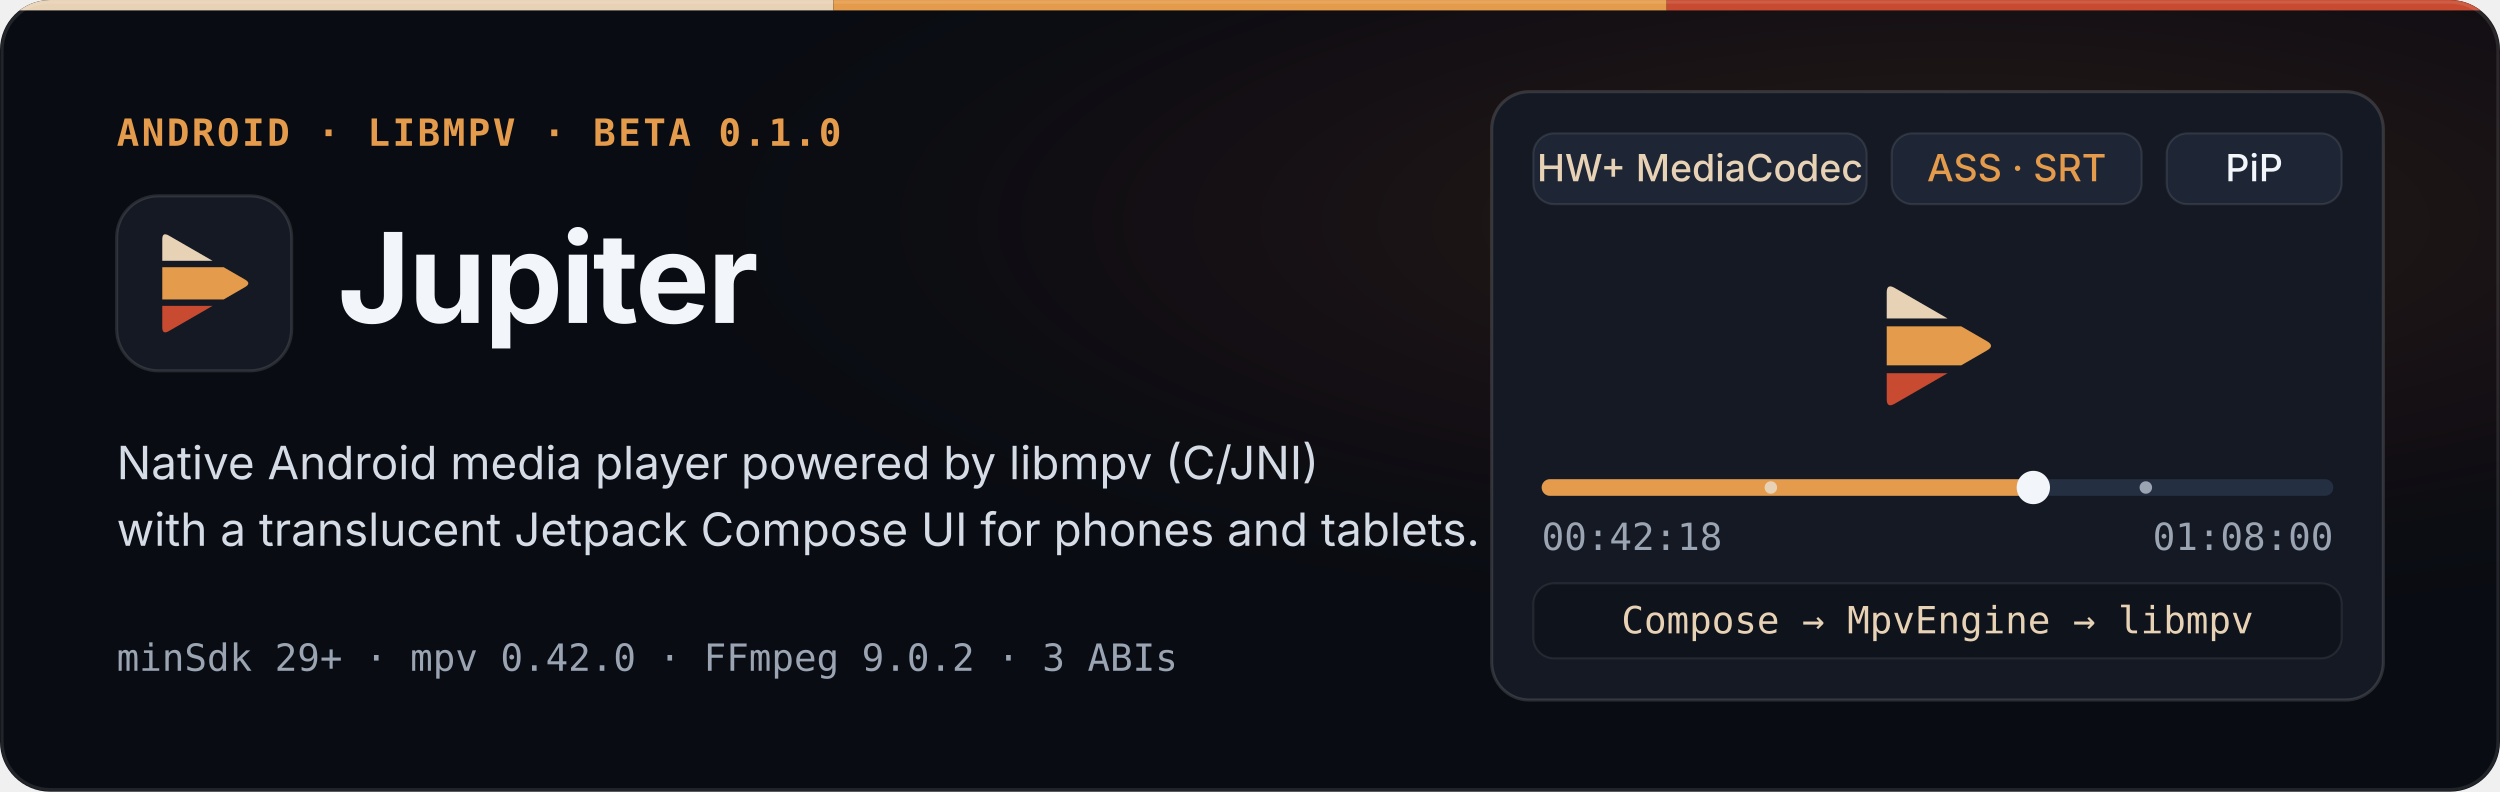
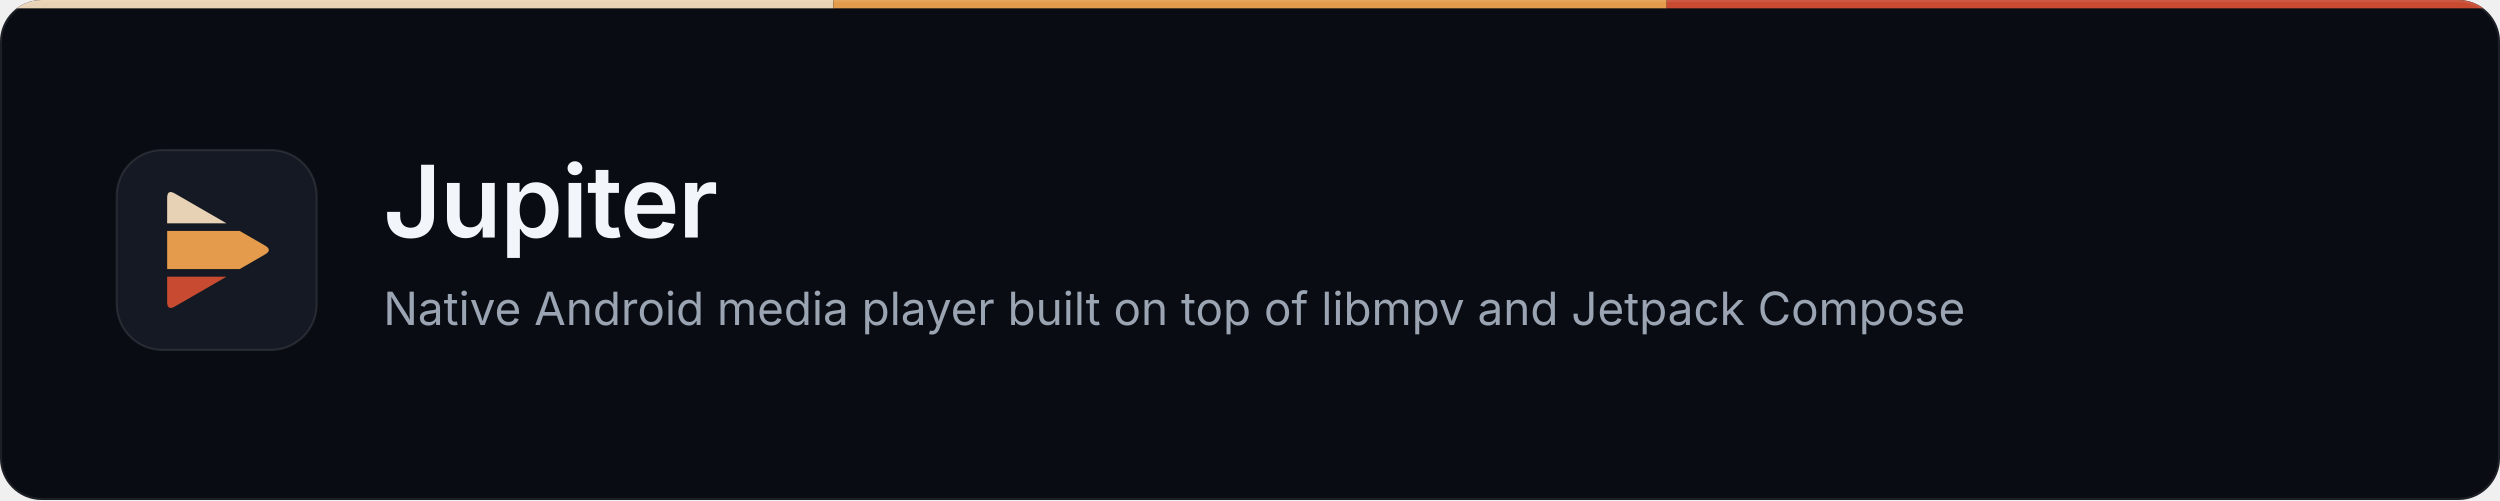
- <svg xmlns="http://www.w3.org/2000/svg" width="1200" height="380" viewBox="0 0 1200 380" role="img" aria-labelledby="title desc">
+ <svg xmlns="http://www.w3.org/2000/svg" width="1200" height="240" viewBox="0 0 1200 240" role="img" aria-labelledby="title desc">
  <defs>
    <clipPath id="card-clip">
-       <rect x="0" y="0" width="1200" height="380" rx="24" />
+       <rect x="0" y="0" width="1200" height="240" rx="20" />
    </clipPath>
-     <radialGradient id="ambient-glow" cx="78%" cy="28%" r="55%">
-       <stop offset="0%" stop-color="#E49B4B" stop-opacity="0.14" />
-       <stop offset="55%" stop-color="#C84B31" stop-opacity="0.06" />
-       <stop offset="100%" stop-color="#090C12" stop-opacity="0" />
-     </radialGradient>
  </defs>
  <g clip-path="url(#card-clip)">
-     <rect width="1200" height="380" fill="#090C12" />
-     <rect width="1200" height="380" fill="url(#ambient-glow)" />
-     <rect x="0" y="0" width="400" height="5" fill="#E8D2B5" />
-     <rect x="400" y="0" width="400" height="5" fill="#E49B4B" />
-     <rect x="800" y="0" width="400" height="5" fill="#C84B31" />
+     <rect width="1200" height="240" fill="#090C12" />
+     <rect x="0" y="0" width="400" height="4" fill="#E8D2B5" />
+     <rect x="400" y="0" width="400" height="4" fill="#E49B4B" />
+     <rect x="800" y="0" width="400" height="4" fill="#C84B31" />
  </g>
-   <rect x="1" y="1" width="1198" height="378" rx="23" fill="none" stroke="#FFFFFF" stroke-opacity="0.10" stroke-width="1.5" />
-   <g id="title-block" transform="translate(56 48)">
-     <text x="0" y="22" font-family="ui-monospace, SFMono-Regular, Menlo, monospace" font-size="18" font-weight="600" fill="#E49B4B" letter-spacing="1.2">ANDROID · LIBMPV · BETA 0.1.0</text>
-     <g transform="translate(0 46)">
-       <rect x="0" y="0" width="84" height="84" rx="20" fill="#141923" stroke="#FFFFFF" stroke-opacity="0.12" stroke-width="1.5" />
-       <g transform="translate(9 9) scale(0.2578)">
-         <path fill="#E8D2B5" d="M 50 86 V 46 Q 50 32 62.12 39 L 143.53 86 Z" />
-         <path fill="#E49B4B" d="M 50 98 H 164.32 L 204.16 121 Q 216.28 128 204.16 135 L 164.32 158 H 50 Z" />
-         <path fill="#C84B31" d="M 50 170 H 143.53 L 62.12 217 Q 50 224 50 210 Z" />
-       </g>
-       <text x="106" y="61" font-family="-apple-system, BlinkMacSystemFont, 'Segoe UI', sans-serif" font-size="60" font-weight="700" fill="#F2F5FA" letter-spacing="-1">Jupiter</text>
-     </g>
-     <text x="0" y="182" font-family="-apple-system, BlinkMacSystemFont, 'Segoe UI', sans-serif" font-size="22" font-weight="400" fill="#D5DCE6">Native Android media player powered by libmpv (C/JNI)</text>
-     <text x="0" y="214" font-family="-apple-system, BlinkMacSystemFont, 'Segoe UI', sans-serif" font-size="22" font-weight="400" fill="#D5DCE6">with a translucent Jetpack Compose UI for phones and tablets.</text>
-     <text x="0" y="274" font-family="ui-monospace, SFMono-Regular, Menlo, monospace" font-size="18" fill="#9AA4B2">minSdk 29+ · mpv 0.42.0 · FFmpeg 9.0.2 · 3 ABIs</text>
-   </g>
-   <g id="player-preview" transform="translate(716 44)">
-     <rect x="0" y="0" width="428" height="292" rx="18" fill="#141923" stroke="#FFFFFF" stroke-opacity="0.14" stroke-width="1.5" />
-     <g transform="translate(20 20)">
-       <rect x="0" y="0" width="160" height="34" rx="10" fill="#1E2636" stroke="#FFFFFF" stroke-opacity="0.10" />
-       <text x="80" y="23" text-anchor="middle" font-family="-apple-system, BlinkMacSystemFont, 'Segoe UI', sans-serif" font-size="18" font-weight="500" fill="#E8D2B5">HW+ MediaCodec</text>
-       <rect x="172" y="0" width="120" height="34" rx="10" fill="#1E2636" stroke="#FFFFFF" stroke-opacity="0.10" />
-       <text x="232" y="23" text-anchor="middle" font-family="-apple-system, BlinkMacSystemFont, 'Segoe UI', sans-serif" font-size="18" font-weight="500" fill="#E49B4B">ASS · SRT</text>
-       <rect x="304" y="0" width="84" height="34" rx="10" fill="#1E2636" stroke="#FFFFFF" stroke-opacity="0.10" />
-       <text x="346" y="23" text-anchor="middle" font-family="-apple-system, BlinkMacSystemFont, 'Segoe UI', sans-serif" font-size="18" font-weight="500" fill="#F2F5FA">PiP</text>
-     </g>
-     <g transform="translate(174 82) scale(0.3125)">
+   <rect x="0.5" y="0.5" width="1199" height="239" rx="19.5" fill="none" stroke="#FFFFFF" stroke-opacity="0.08" stroke-width="1" />
+   <g transform="translate(56 72)">
+     <rect x="0" y="0" width="96" height="96" rx="22" fill="#141923" stroke="#FFFFFF" stroke-opacity="0.10" stroke-width="1" />
+     <g transform="translate(9 9) scale(0.3047)">
      <path fill="#E8D2B5" d="M 50 86 V 46 Q 50 32 62.12 39 L 143.53 86 Z" />
      <path fill="#E49B4B" d="M 50 98 H 164.32 L 204.16 121 Q 216.28 128 204.16 135 L 164.32 158 H 50 Z" />
      <path fill="#C84B31" d="M 50 170 H 143.53 L 62.12 217 Q 50 224 50 210 Z" />
    </g>
-     <g transform="translate(24 186)">
-       <rect x="0" y="0" width="380" height="8" rx="4" fill="#252F42" />
-       <rect x="0" y="0" width="236" height="8" rx="4" fill="#E49B4B" />
-       <circle cx="110" cy="4" r="3" fill="#E8D2B5" />
-       <circle cx="290" cy="4" r="3" fill="#9AA4B2" />
-       <circle cx="236" cy="4" r="8" fill="#F2F5FA" />
-       <text x="0" y="34" font-family="ui-monospace, SFMono-Regular, Menlo, monospace" font-size="18" fill="#9AA4B2">00:42:18</text>
-       <text x="380" y="34" text-anchor="end" font-family="ui-monospace, SFMono-Regular, Menlo, monospace" font-size="18" fill="#9AA4B2">01:08:00</text>
-     </g>
-     <g transform="translate(20 236)">
-       <rect x="0" y="0" width="388" height="36" rx="10" fill="#0F131C" stroke="#FFFFFF" stroke-opacity="0.08" />
-       <text x="194" y="24" text-anchor="middle" font-family="ui-monospace, SFMono-Regular, Menlo, monospace" font-size="18" fill="#E8D2B5">Compose → MpvEngine → libmpv</text>
-     </g>
  </g>
+   <text x="184" y="114" font-family="-apple-system, BlinkMacSystemFont, 'Segoe UI', sans-serif" font-size="48" font-weight="600" fill="#F2F5FA" letter-spacing="-0.5">Jupiter</text>
+   <text x="184" y="156" font-family="-apple-system, BlinkMacSystemFont, 'Segoe UI', sans-serif" font-size="22" font-weight="400" fill="#9AA4B2">Native Android media player built on top of libmpv and Jetpack Compose</text>
</svg>
